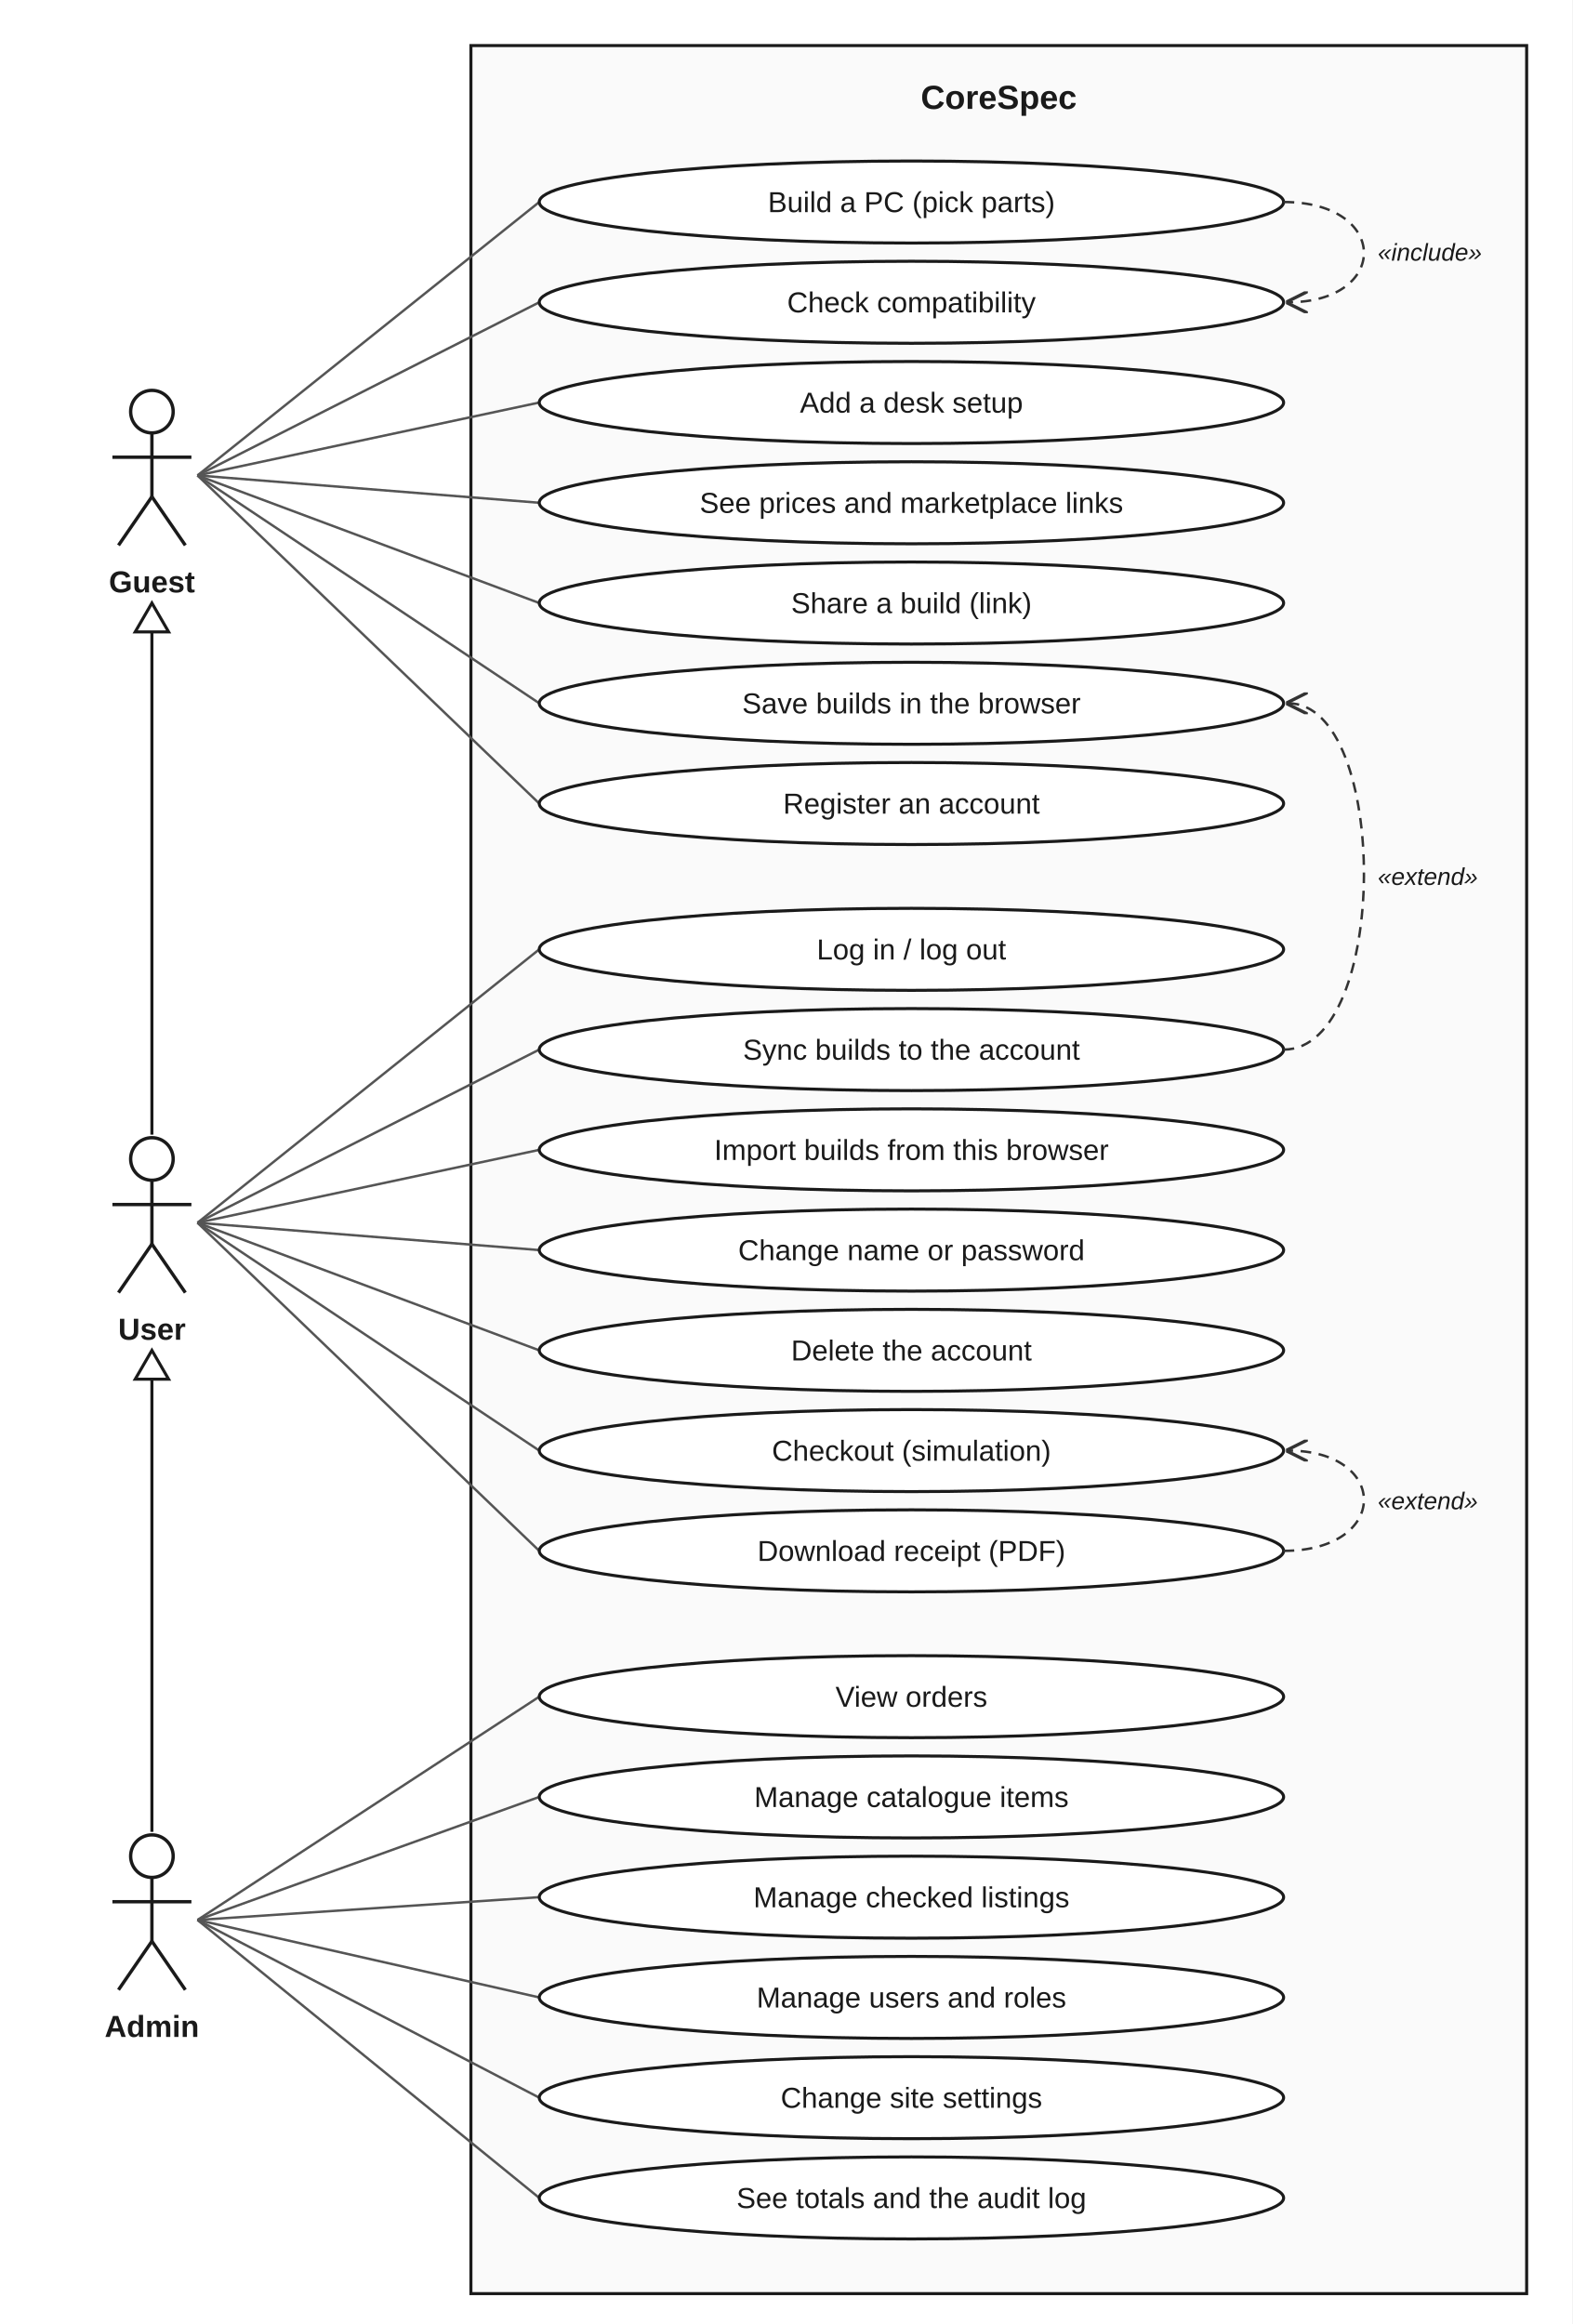
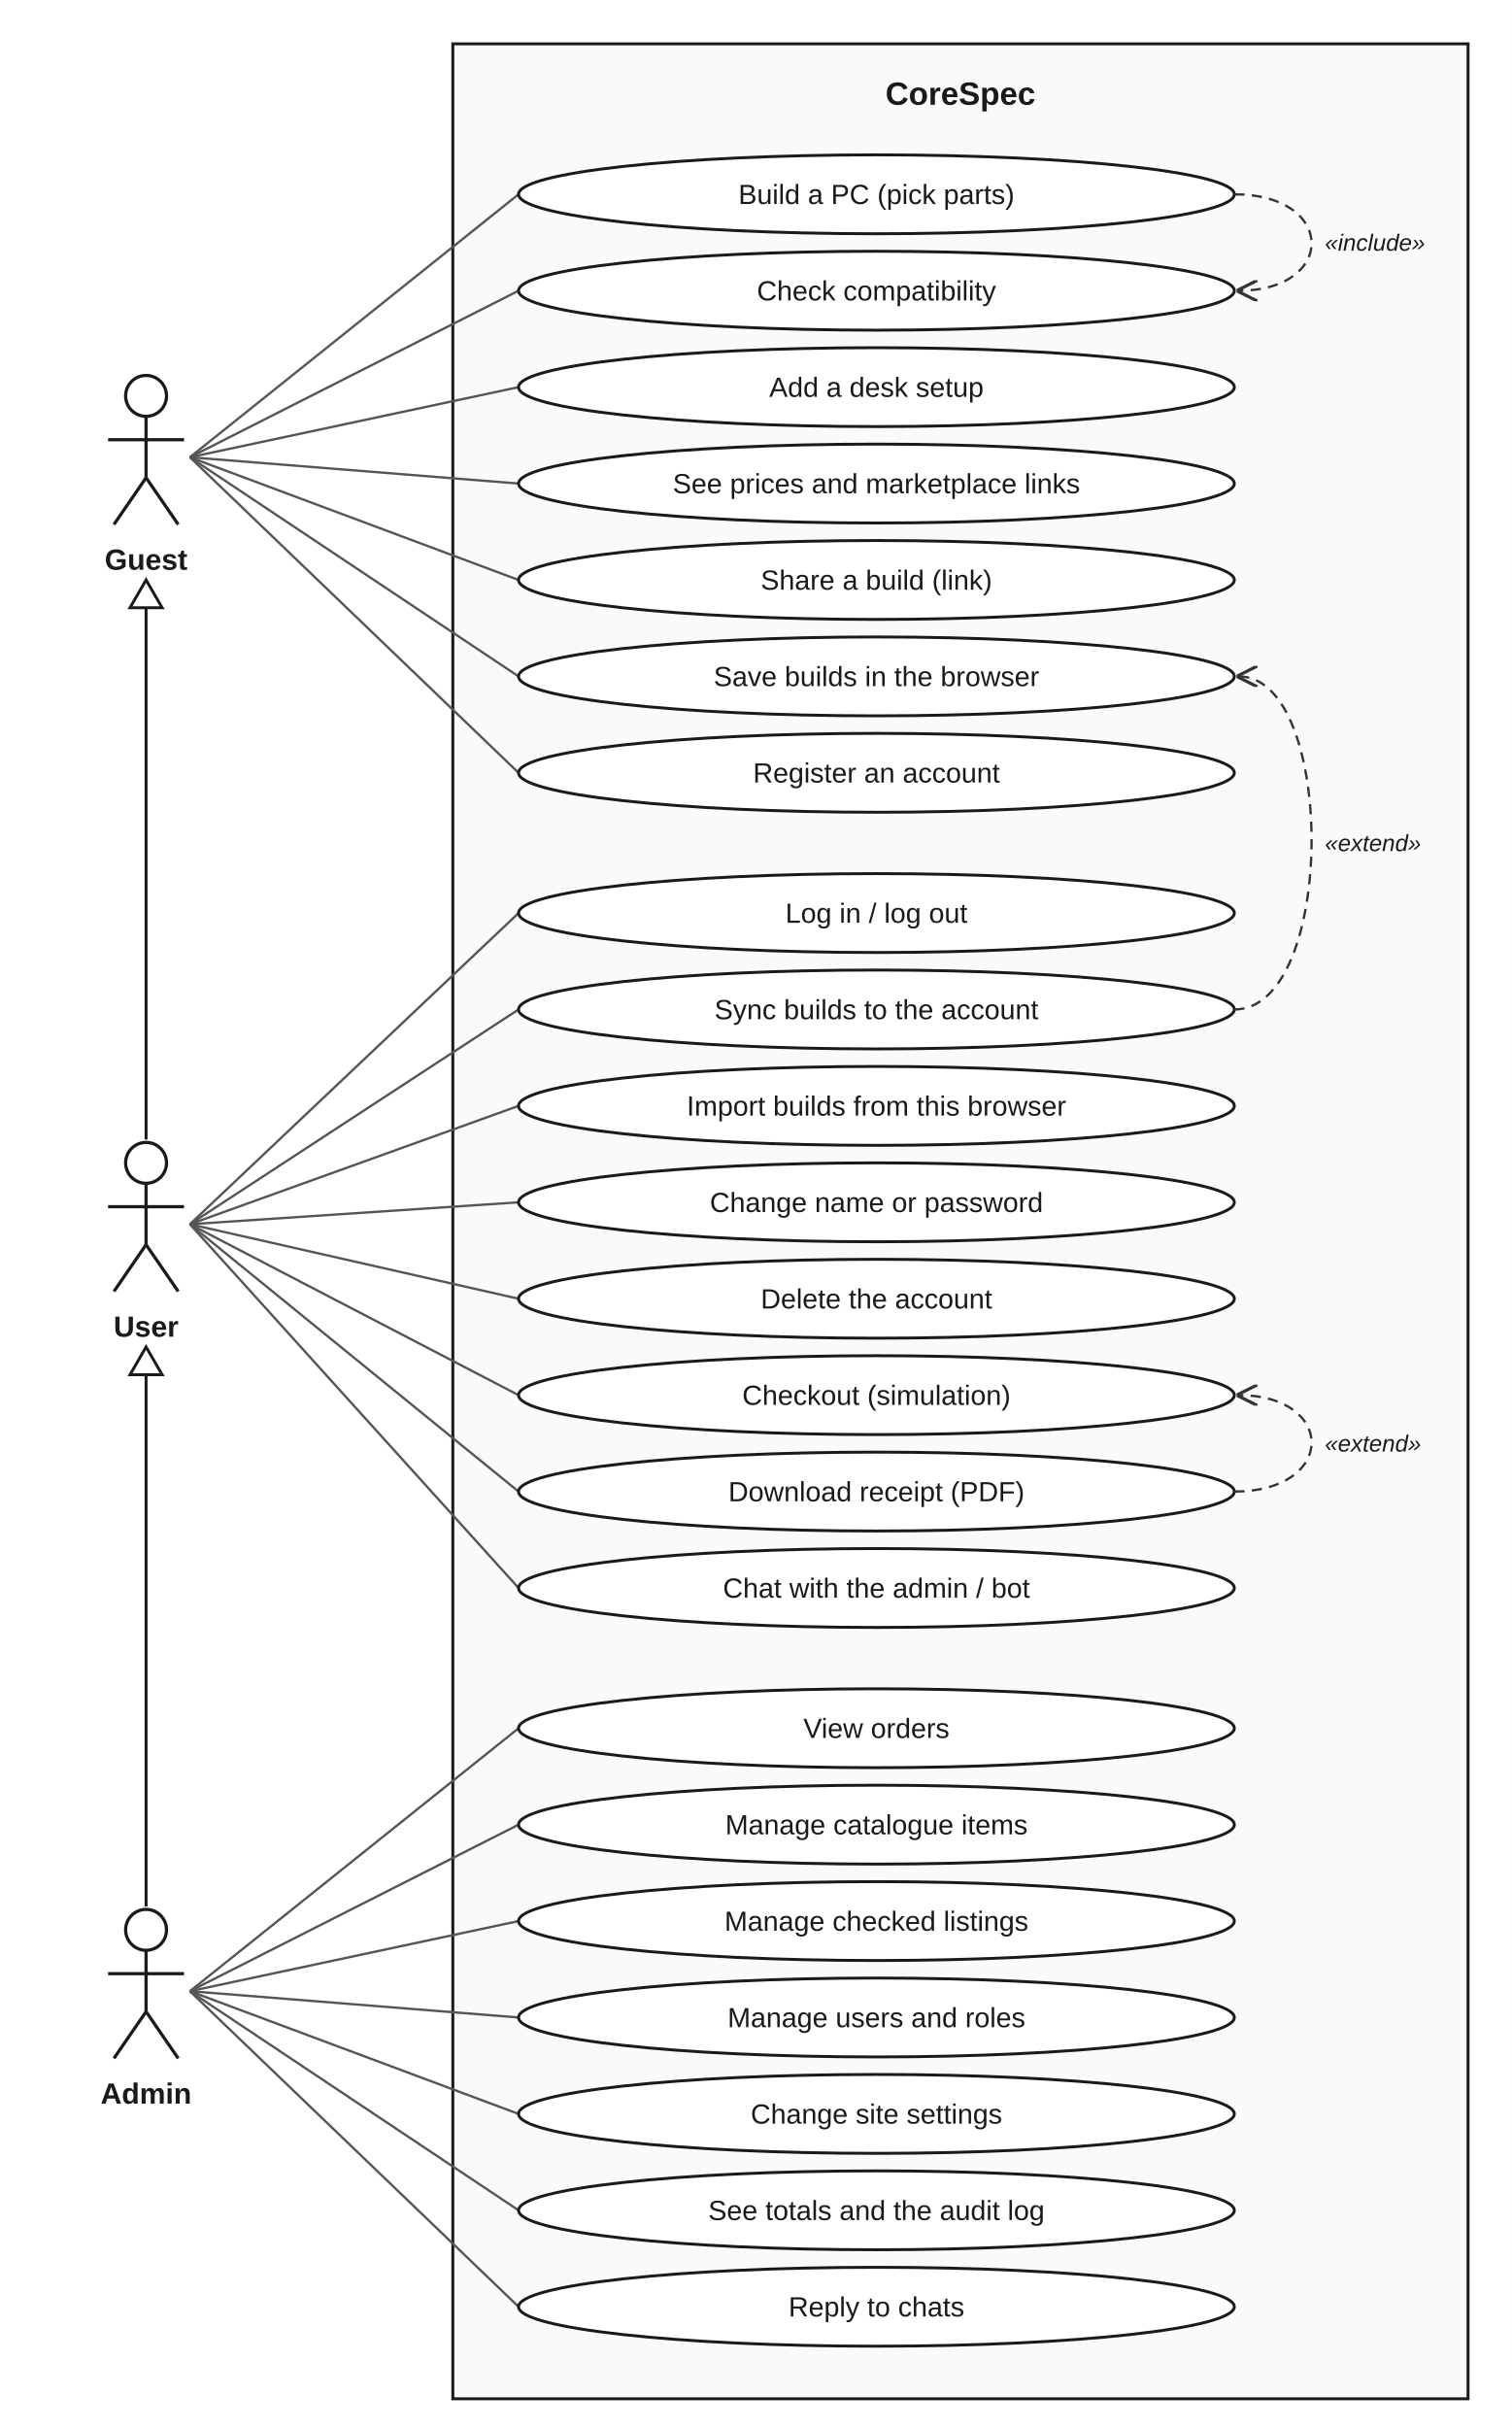
- <svg xmlns="http://www.w3.org/2000/svg" width="1035" height="1530" viewBox="0 0 1035 1530" font-family="Arial, Helvetica, sans-serif" fill="#1a1a1a">
+ <svg xmlns="http://www.w3.org/2000/svg" width="1035" height="1662" viewBox="0 0 1035 1662" font-family="Arial, Helvetica, sans-serif" fill="#1a1a1a">
  <defs>
    <marker id="arrow" viewBox="0 0 10 10" refX="9" refY="5" markerWidth="8" markerHeight="8" orient="auto-start-reverse">
      <path d="M 0 0 L 10 5 L 0 10 z" fill="#333" />
    </marker>
    <marker id="open" viewBox="0 0 10 10" refX="9" refY="5" markerWidth="9" markerHeight="9" orient="auto-start-reverse">
      <path d="M 0 0 L 10 5 L 0 10" fill="none" stroke="#333" stroke-width="1.5" />
    </marker>
  </defs>
  <rect width="100%" height="100%" fill="#fff" />
-   <rect x="310" y="30" width="695" height="1480" fill="#fafafa" stroke="#1a1a1a" stroke-width="2" />
+   <rect x="310" y="30" width="695" height="1612" fill="#fafafa" stroke="#1a1a1a" stroke-width="2" />
  <text x="657.5" y="71.7" text-anchor="middle" font-size="22" font-weight="bold" font-style="normal">CoreSpec</text>
-   <line x1="100" y1="747" x2="100" y2="415" stroke="#1a1a1a" stroke-width="2" />
+   <line x1="100" y1="780" x2="100" y2="415" stroke="#1a1a1a" stroke-width="2" />
  <polygon points="100,397 89,416 111,416" fill="#fff" stroke="#1a1a1a" stroke-width="2" />
-   <line x1="100" y1="1206" x2="100" y2="907" stroke="#1a1a1a" stroke-width="2" />
-   <polygon points="100,889 89,908 111,908" fill="#fff" stroke="#1a1a1a" stroke-width="2" />
+   <line x1="100" y1="1305" x2="100" y2="940" stroke="#1a1a1a" stroke-width="2" />
+   <polygon points="100,922 89,941 111,941" fill="#fff" stroke="#1a1a1a" stroke-width="2" />
  <line x1="130" y1="313" x2="355" y2="133" stroke="#555" stroke-width="1.6" />
  <line x1="130" y1="313" x2="355" y2="199" stroke="#555" stroke-width="1.6" />
  <line x1="130" y1="313" x2="355" y2="265" stroke="#555" stroke-width="1.6" />
  <line x1="130" y1="313" x2="355" y2="331" stroke="#555" stroke-width="1.6" />
  <line x1="130" y1="313" x2="355" y2="397" stroke="#555" stroke-width="1.6" />
  <line x1="130" y1="313" x2="355" y2="463" stroke="#555" stroke-width="1.6" />
  <line x1="130" y1="313" x2="355" y2="529" stroke="#555" stroke-width="1.6" />
-   <line x1="130" y1="805" x2="355" y2="625" stroke="#555" stroke-width="1.6" />
-   <line x1="130" y1="805" x2="355" y2="691" stroke="#555" stroke-width="1.6" />
-   <line x1="130" y1="805" x2="355" y2="757" stroke="#555" stroke-width="1.6" />
-   <line x1="130" y1="805" x2="355" y2="823" stroke="#555" stroke-width="1.6" />
-   <line x1="130" y1="805" x2="355" y2="889" stroke="#555" stroke-width="1.6" />
-   <line x1="130" y1="805" x2="355" y2="955" stroke="#555" stroke-width="1.6" />
-   <line x1="130" y1="805" x2="355" y2="1021" stroke="#555" stroke-width="1.6" />
-   <line x1="130" y1="1264" x2="355" y2="1117" stroke="#555" stroke-width="1.6" />
-   <line x1="130" y1="1264" x2="355" y2="1183" stroke="#555" stroke-width="1.6" />
-   <line x1="130" y1="1264" x2="355" y2="1249" stroke="#555" stroke-width="1.6" />
-   <line x1="130" y1="1264" x2="355" y2="1315" stroke="#555" stroke-width="1.6" />
-   <line x1="130" y1="1264" x2="355" y2="1381" stroke="#555" stroke-width="1.6" />
-   <line x1="130" y1="1264" x2="355" y2="1447" stroke="#555" stroke-width="1.6" />
+   <line x1="130" y1="838" x2="355" y2="625" stroke="#555" stroke-width="1.6" />
+   <line x1="130" y1="838" x2="355" y2="691" stroke="#555" stroke-width="1.6" />
+   <line x1="130" y1="838" x2="355" y2="757" stroke="#555" stroke-width="1.6" />
+   <line x1="130" y1="838" x2="355" y2="823" stroke="#555" stroke-width="1.6" />
+   <line x1="130" y1="838" x2="355" y2="889" stroke="#555" stroke-width="1.6" />
+   <line x1="130" y1="838" x2="355" y2="955" stroke="#555" stroke-width="1.6" />
+   <line x1="130" y1="838" x2="355" y2="1021" stroke="#555" stroke-width="1.6" />
+   <line x1="130" y1="838" x2="355" y2="1087" stroke="#555" stroke-width="1.6" />
+   <line x1="130" y1="1363" x2="355" y2="1183" stroke="#555" stroke-width="1.6" />
+   <line x1="130" y1="1363" x2="355" y2="1249" stroke="#555" stroke-width="1.6" />
+   <line x1="130" y1="1363" x2="355" y2="1315" stroke="#555" stroke-width="1.6" />
+   <line x1="130" y1="1363" x2="355" y2="1381" stroke="#555" stroke-width="1.6" />
+   <line x1="130" y1="1363" x2="355" y2="1447" stroke="#555" stroke-width="1.6" />
+   <line x1="130" y1="1363" x2="355" y2="1513" stroke="#555" stroke-width="1.6" />
+   <line x1="130" y1="1363" x2="355" y2="1579" stroke="#555" stroke-width="1.6" />
  <g stroke="#1a1a1a" stroke-width="2.2" fill="none">
    <circle cx="100" cy="271" r="14" />
    <line x1="100" y1="285" x2="100" y2="327" />
    <line x1="74" y1="301" x2="126" y2="301" />
    <line x1="100" y1="327" x2="78" y2="359" />
    <line x1="100" y1="327" x2="122" y2="359" />
  </g>
  <text x="100" y="390" text-anchor="middle" font-size="20" font-weight="bold" font-style="normal">Guest</text>
  <g stroke="#1a1a1a" stroke-width="2.2" fill="none">
-     <circle cx="100" cy="763" r="14" />
-     <line x1="100" y1="777" x2="100" y2="819" />
-     <line x1="74" y1="793" x2="126" y2="793" />
-     <line x1="100" y1="819" x2="78" y2="851" />
-     <line x1="100" y1="819" x2="122" y2="851" />
+     <circle cx="100" cy="796" r="14" />
+     <line x1="100" y1="810" x2="100" y2="852" />
+     <line x1="74" y1="826" x2="126" y2="826" />
+     <line x1="100" y1="852" x2="78" y2="884" />
+     <line x1="100" y1="852" x2="122" y2="884" />
  </g>
-   <text x="100" y="882" text-anchor="middle" font-size="20" font-weight="bold" font-style="normal">User</text>
+   <text x="100" y="915" text-anchor="middle" font-size="20" font-weight="bold" font-style="normal">User</text>
  <g stroke="#1a1a1a" stroke-width="2.2" fill="none">
-     <circle cx="100" cy="1222" r="14" />
-     <line x1="100" y1="1236" x2="100" y2="1278" />
-     <line x1="74" y1="1252" x2="126" y2="1252" />
-     <line x1="100" y1="1278" x2="78" y2="1310" />
-     <line x1="100" y1="1278" x2="122" y2="1310" />
+     <circle cx="100" cy="1321" r="14" />
+     <line x1="100" y1="1335" x2="100" y2="1377" />
+     <line x1="74" y1="1351" x2="126" y2="1351" />
+     <line x1="100" y1="1377" x2="78" y2="1409" />
+     <line x1="100" y1="1377" x2="122" y2="1409" />
  </g>
-   <text x="100" y="1341" text-anchor="middle" font-size="20" font-weight="bold" font-style="normal">Admin</text>
+   <text x="100" y="1440" text-anchor="middle" font-size="20" font-weight="bold" font-style="normal">Admin</text>
  <ellipse cx="600" cy="133" rx="245" ry="27" fill="#fff" stroke="#1a1a1a" stroke-width="2" />
  <text x="600" y="139.65" text-anchor="middle" font-size="19" font-weight="normal" font-style="normal">Build a PC (pick parts)</text>
  <ellipse cx="600" cy="199" rx="245" ry="27" fill="#fff" stroke="#1a1a1a" stroke-width="2" />
  <text x="600" y="205.65" text-anchor="middle" font-size="19" font-weight="normal" font-style="normal">Check compatibility</text>
  <ellipse cx="600" cy="265" rx="245" ry="27" fill="#fff" stroke="#1a1a1a" stroke-width="2" />
  <text x="600" y="271.65" text-anchor="middle" font-size="19" font-weight="normal" font-style="normal">Add a desk setup</text>
  <ellipse cx="600" cy="331" rx="245" ry="27" fill="#fff" stroke="#1a1a1a" stroke-width="2" />
  <text x="600" y="337.65" text-anchor="middle" font-size="19" font-weight="normal" font-style="normal">See prices and marketplace links</text>
  <ellipse cx="600" cy="397" rx="245" ry="27" fill="#fff" stroke="#1a1a1a" stroke-width="2" />
  <text x="600" y="403.65" text-anchor="middle" font-size="19" font-weight="normal" font-style="normal">Share a build (link)</text>
  <ellipse cx="600" cy="463" rx="245" ry="27" fill="#fff" stroke="#1a1a1a" stroke-width="2" />
  <text x="600" y="469.65" text-anchor="middle" font-size="19" font-weight="normal" font-style="normal">Save builds in the browser</text>
  <ellipse cx="600" cy="529" rx="245" ry="27" fill="#fff" stroke="#1a1a1a" stroke-width="2" />
  <text x="600" y="535.65" text-anchor="middle" font-size="19" font-weight="normal" font-style="normal">Register an account</text>
  <ellipse cx="600" cy="625" rx="245" ry="27" fill="#fff" stroke="#1a1a1a" stroke-width="2" />
  <text x="600" y="631.65" text-anchor="middle" font-size="19" font-weight="normal" font-style="normal">Log in / log out</text>
  <ellipse cx="600" cy="691" rx="245" ry="27" fill="#fff" stroke="#1a1a1a" stroke-width="2" />
  <text x="600" y="697.65" text-anchor="middle" font-size="19" font-weight="normal" font-style="normal">Sync builds to the account</text>
  <ellipse cx="600" cy="757" rx="245" ry="27" fill="#fff" stroke="#1a1a1a" stroke-width="2" />
  <text x="600" y="763.65" text-anchor="middle" font-size="19" font-weight="normal" font-style="normal">Import builds from this browser</text>
  <ellipse cx="600" cy="823" rx="245" ry="27" fill="#fff" stroke="#1a1a1a" stroke-width="2" />
  <text x="600" y="829.65" text-anchor="middle" font-size="19" font-weight="normal" font-style="normal">Change name or password</text>
  <ellipse cx="600" cy="889" rx="245" ry="27" fill="#fff" stroke="#1a1a1a" stroke-width="2" />
  <text x="600" y="895.65" text-anchor="middle" font-size="19" font-weight="normal" font-style="normal">Delete the account</text>
  <ellipse cx="600" cy="955" rx="245" ry="27" fill="#fff" stroke="#1a1a1a" stroke-width="2" />
  <text x="600" y="961.65" text-anchor="middle" font-size="19" font-weight="normal" font-style="normal">Checkout (simulation)</text>
  <ellipse cx="600" cy="1021" rx="245" ry="27" fill="#fff" stroke="#1a1a1a" stroke-width="2" />
  <text x="600" y="1027.65" text-anchor="middle" font-size="19" font-weight="normal" font-style="normal">Download receipt (PDF)</text>
-   <ellipse cx="600" cy="1117" rx="245" ry="27" fill="#fff" stroke="#1a1a1a" stroke-width="2" />
-   <text x="600" y="1123.65" text-anchor="middle" font-size="19" font-weight="normal" font-style="normal">View orders</text>
+   <ellipse cx="600" cy="1087" rx="245" ry="27" fill="#fff" stroke="#1a1a1a" stroke-width="2" />
+   <text x="600" y="1093.65" text-anchor="middle" font-size="19" font-weight="normal" font-style="normal">Chat with the admin / bot</text>
  <ellipse cx="600" cy="1183" rx="245" ry="27" fill="#fff" stroke="#1a1a1a" stroke-width="2" />
-   <text x="600" y="1189.65" text-anchor="middle" font-size="19" font-weight="normal" font-style="normal">Manage catalogue items</text>
+   <text x="600" y="1189.65" text-anchor="middle" font-size="19" font-weight="normal" font-style="normal">View orders</text>
  <ellipse cx="600" cy="1249" rx="245" ry="27" fill="#fff" stroke="#1a1a1a" stroke-width="2" />
-   <text x="600" y="1255.65" text-anchor="middle" font-size="19" font-weight="normal" font-style="normal">Manage checked listings</text>
+   <text x="600" y="1255.65" text-anchor="middle" font-size="19" font-weight="normal" font-style="normal">Manage catalogue items</text>
  <ellipse cx="600" cy="1315" rx="245" ry="27" fill="#fff" stroke="#1a1a1a" stroke-width="2" />
-   <text x="600" y="1321.65" text-anchor="middle" font-size="19" font-weight="normal" font-style="normal">Manage users and roles</text>
+   <text x="600" y="1321.65" text-anchor="middle" font-size="19" font-weight="normal" font-style="normal">Manage checked listings</text>
  <ellipse cx="600" cy="1381" rx="245" ry="27" fill="#fff" stroke="#1a1a1a" stroke-width="2" />
-   <text x="600" y="1387.65" text-anchor="middle" font-size="19" font-weight="normal" font-style="normal">Change site settings</text>
+   <text x="600" y="1387.65" text-anchor="middle" font-size="19" font-weight="normal" font-style="normal">Manage users and roles</text>
  <ellipse cx="600" cy="1447" rx="245" ry="27" fill="#fff" stroke="#1a1a1a" stroke-width="2" />
-   <text x="600" y="1453.65" text-anchor="middle" font-size="19" font-weight="normal" font-style="normal">See totals and the audit log</text>
+   <text x="600" y="1453.65" text-anchor="middle" font-size="19" font-weight="normal" font-style="normal">Change site settings</text>
+   <ellipse cx="600" cy="1513" rx="245" ry="27" fill="#fff" stroke="#1a1a1a" stroke-width="2" />
+   <text x="600" y="1519.65" text-anchor="middle" font-size="19" font-weight="normal" font-style="normal">See totals and the audit log</text>
+   <ellipse cx="600" cy="1579" rx="245" ry="27" fill="#fff" stroke="#1a1a1a" stroke-width="2" />
+   <text x="600" y="1585.65" text-anchor="middle" font-size="19" font-weight="normal" font-style="normal">Reply to chats</text>
  <path d="M 845 133 C 915 133, 915 199, 848 199" fill="none" stroke="#333" stroke-width="1.6" stroke-dasharray="7 5" marker-end="url(#open)" />
  <text x="907" y="171.6" text-anchor="start" font-size="16" font-weight="normal" font-style="italic">«include»</text>
  <path d="M 845 691 C 915 691, 915 463, 848 463" fill="none" stroke="#333" stroke-width="1.6" stroke-dasharray="7 5" marker-end="url(#open)" />
  <text x="907" y="582.6" text-anchor="start" font-size="16" font-weight="normal" font-style="italic">«extend»</text>
  <path d="M 845 1021 C 915 1021, 915 955, 848 955" fill="none" stroke="#333" stroke-width="1.6" stroke-dasharray="7 5" marker-end="url(#open)" />
  <text x="907" y="993.6" text-anchor="start" font-size="16" font-weight="normal" font-style="italic">«extend»</text>
</svg>
